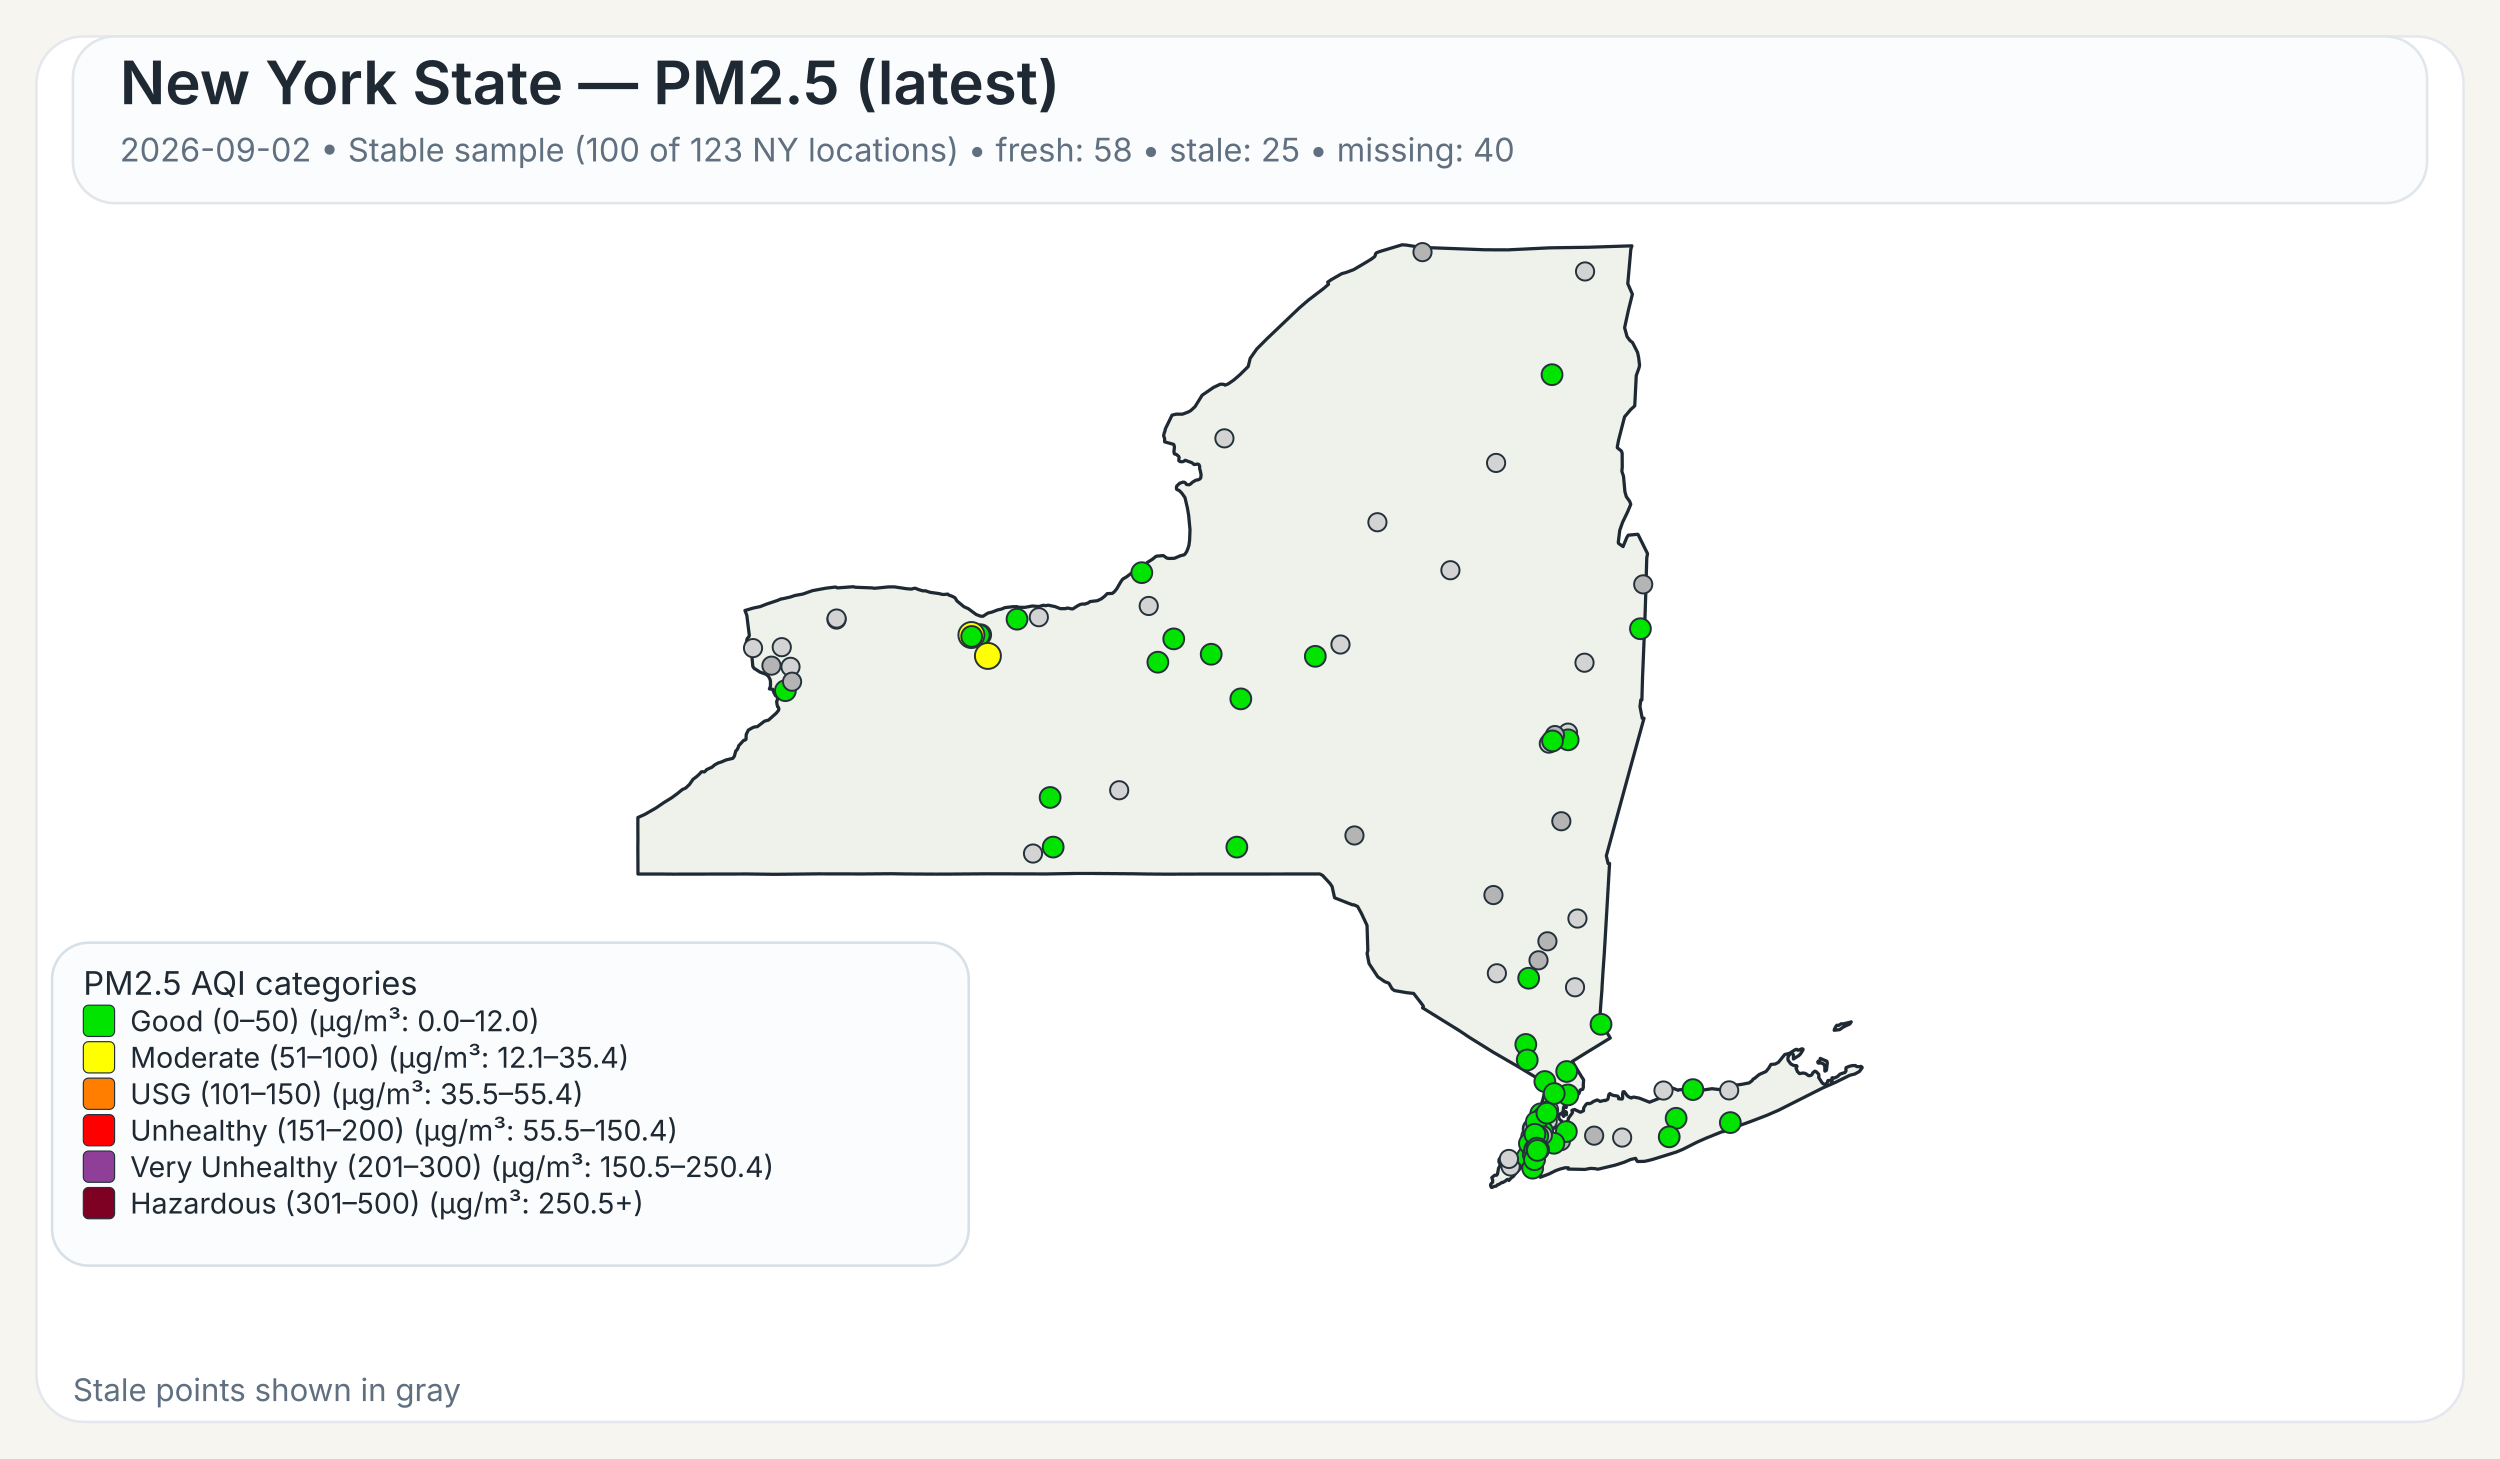
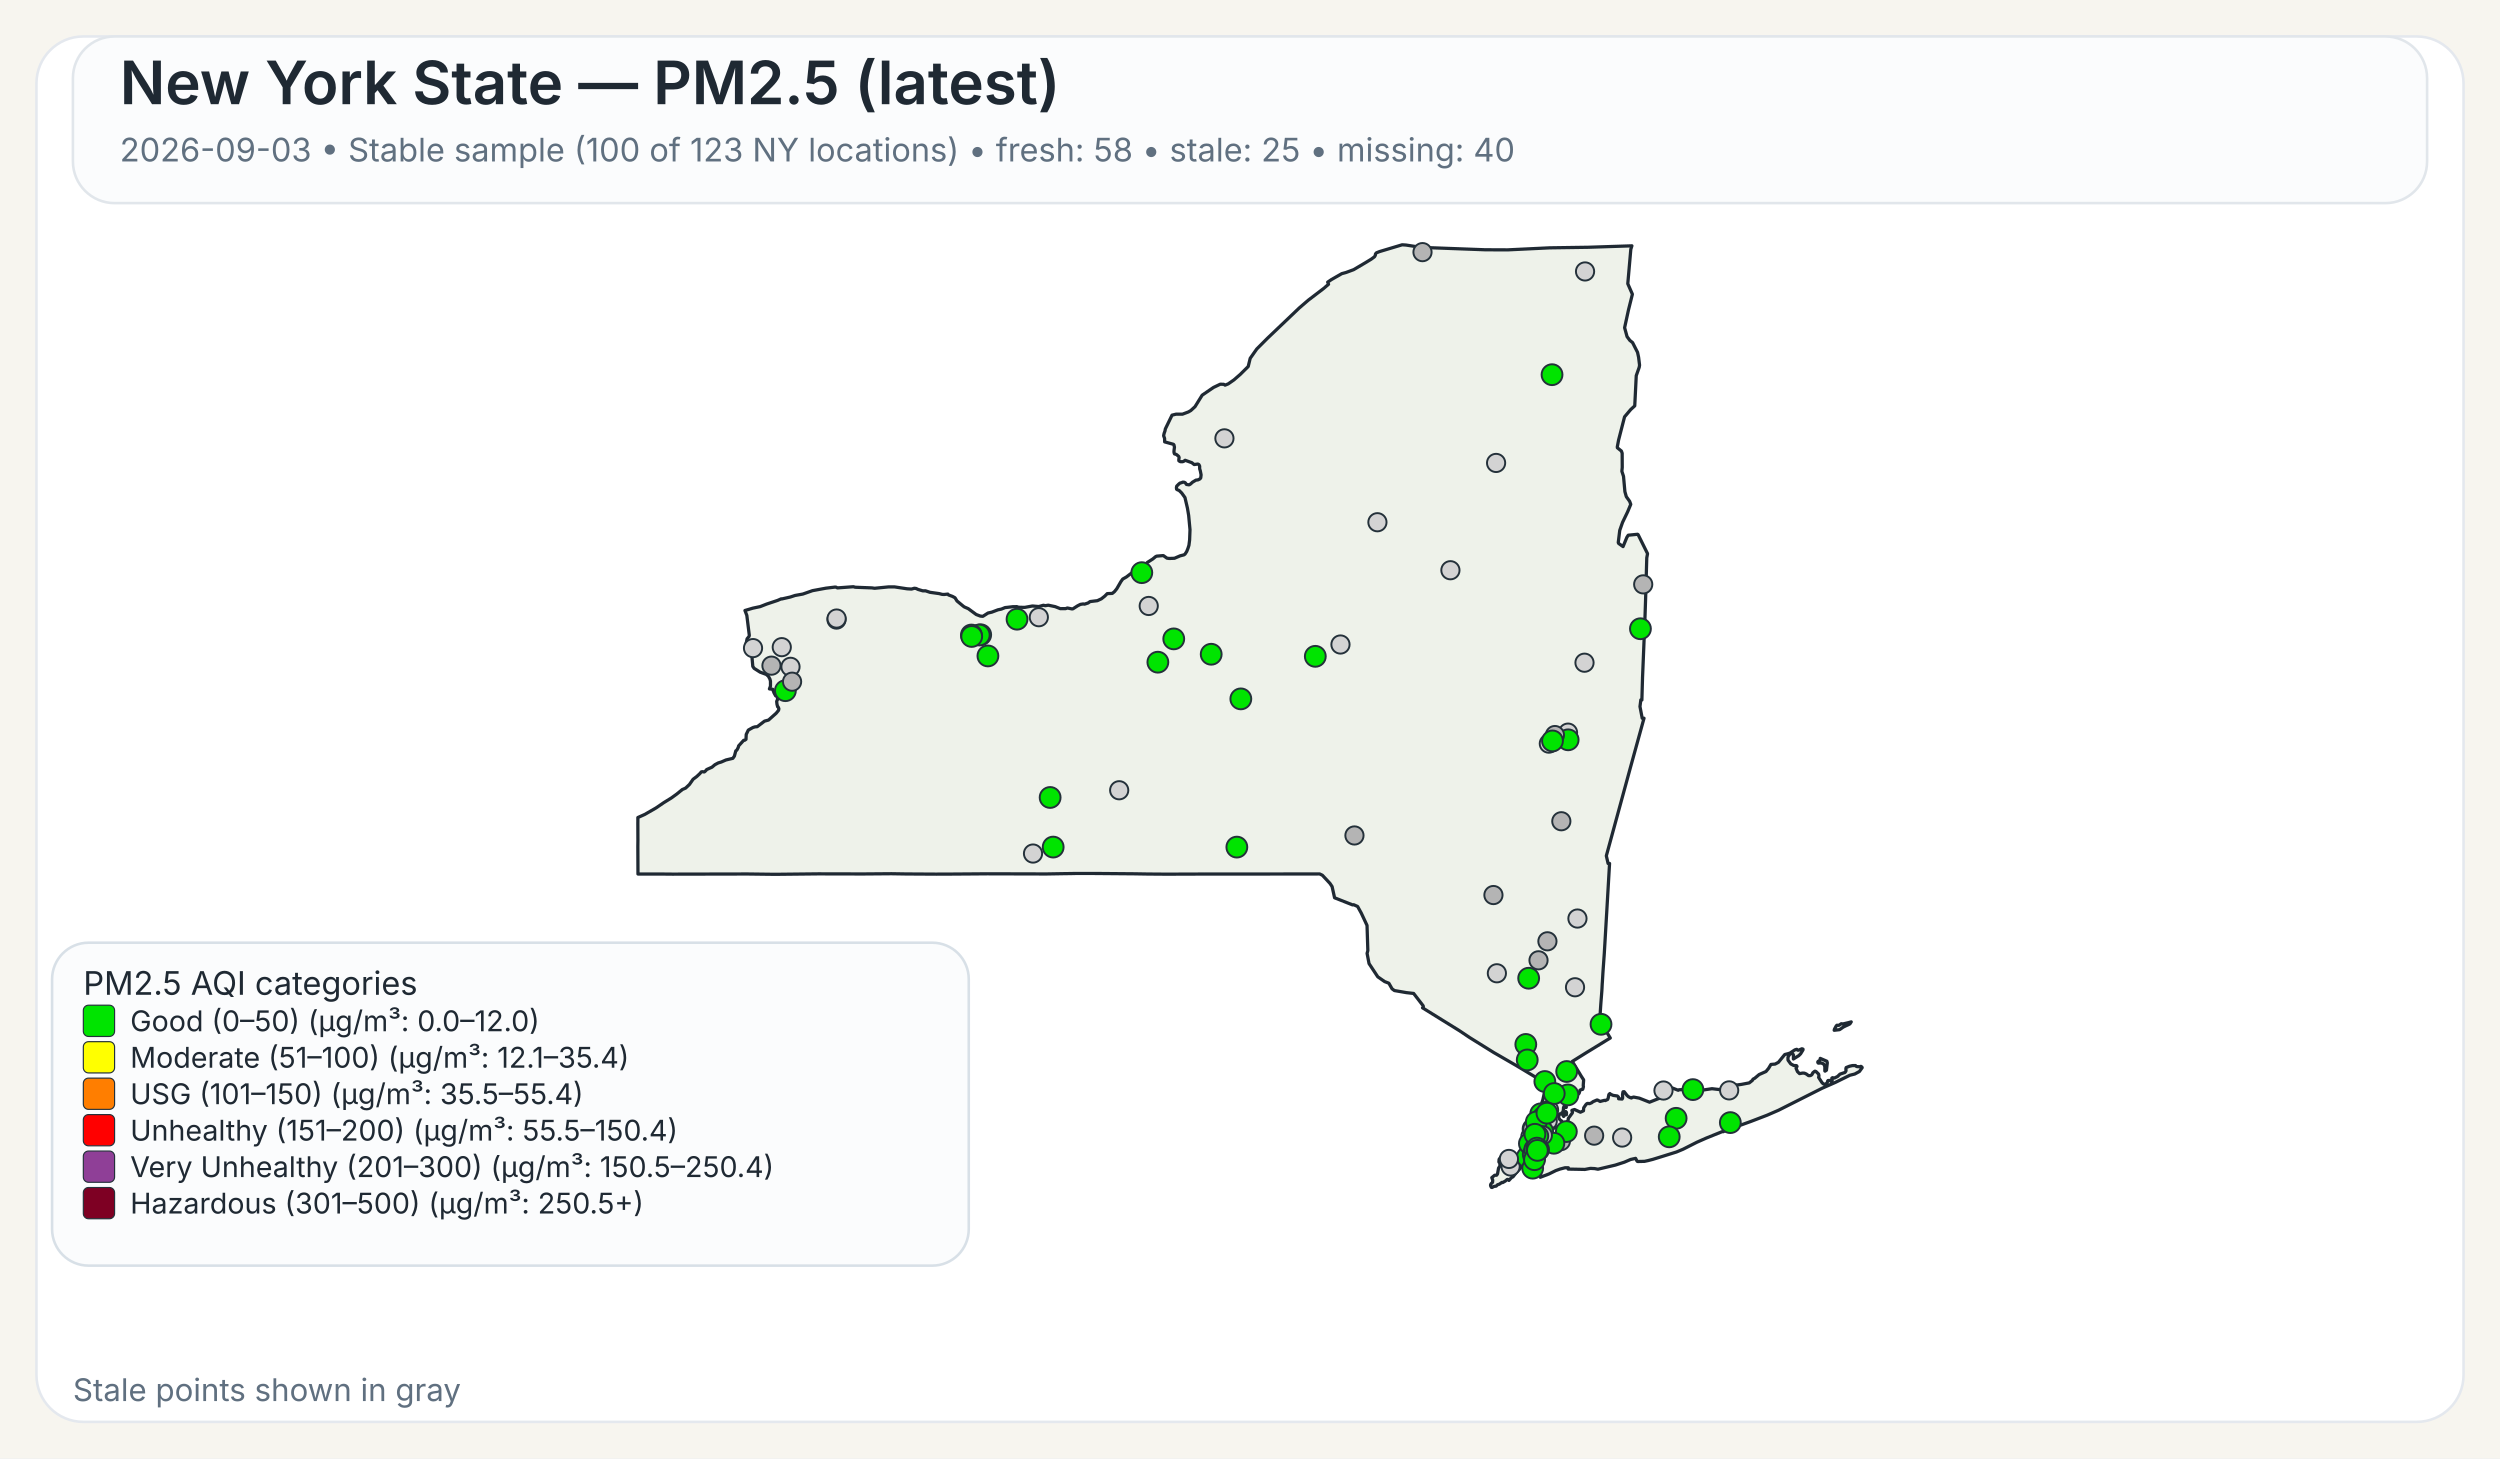
<svg xmlns="http://www.w3.org/2000/svg" width="960" height="560">
  <rect x="0" y="0" width="960" height="560" fill="#F7F5EF" />
  <rect x="14" y="14" width="932" height="532" rx="18" ry="18" fill="#FFFFFF" stroke="#E4E8EE" stroke-width="1" />
  <rect x="28" y="14" width="904" height="64" rx="16" ry="16" fill="#FBFCFD" stroke="#E1E6EB" stroke-width="1" />
  <text x="46" y="40" font-family="Public Sans, Inter, Aptos, Segoe UI, Arial, sans-serif" font-size="23" font-weight="600" fill="#1F2933">New York State — PM2.5 (latest)</text>
-   <text x="46" y="62" font-family="Public Sans, Inter, Aptos, Segoe UI, Arial, sans-serif" font-size="12.5" font-weight="400" fill="#607080">2026-09-02 • Stable sample (100 of 123 NY locations) • fresh: 58 • stale: 25 • missing: 40</text>
+   <text x="46" y="62" font-family="Public Sans, Inter, Aptos, Segoe UI, Arial, sans-serif" font-size="12.5" font-weight="400" fill="#607080">2026-09-03 • Stable sample (100 of 123 NY locations) • fresh: 58 • stale: 25 • missing: 40</text>
  <path d="M601.06,426.90 L601.23,426.83 L601.48,427.07 L601.55,427.32 L601.50,428.06 L601.28,428.08 L601.08,427.81 L601.04,427.27 L601.06,426.90 Z" fill="#EEF2EA" stroke="#1F2933" stroke-width="1.25" stroke-linejoin="round" />
  <path d="M585.16,439.66 L585.21,439.61 L585.24,439.63 L585.33,439.75 L585.00,440.50 L584.94,440.59 L584.83,440.54 L584.77,440.43 L584.80,440.38 L585.16,439.66 Z" fill="#EEF2EA" stroke="#1F2933" stroke-width="1.25" stroke-linejoin="round" />
  <path d="M579.00,452.87 L578.74,452.93 L578.02,453.54 L577.00,454.12 L576.75,454.04 L575.70,454.75 L575.07,454.93 L574.52,455.48 L573.72,455.58 L572.92,456.00 L572.71,455.95 L572.45,455.50 L572.36,455.05 L572.56,454.57 L573.14,454.01 L573.21,453.18 L572.85,452.21 L573.97,451.28 L574.68,451.28 L575.04,450.81 L575.45,448.53 L575.88,447.92 L575.97,447.53 L575.92,446.38 L575.63,446.32 L575.58,446.12 L575.66,445.16 L576.32,444.30 L576.87,444.03 L577.23,444.07 L577.46,444.30 L578.49,444.56 L580.44,444.30 L582.44,443.79 L583.07,443.83 L583.44,444.38 L583.57,445.77 L584.00,446.72 L584.43,447.38 L584.07,448.20 L583.53,448.95 L582.19,450.36 L580.96,451.93 L580.89,451.88 L580.35,452.27 L579.42,453.28 L579.25,452.99 L579.00,452.87 Z" fill="#EEF2EA" stroke="#1F2933" stroke-width="1.25" stroke-linejoin="round" />
  <path d="M698.65,407.28 L698.89,406.98 L698.98,406.42 L701.51,407.51 L701.69,408.12 L701.35,410.97 L700.83,411.31 L700.74,411.25 L700.74,409.57 L700.38,408.71 L700.19,408.52 L699.35,408.18 L698.24,408.24 L698.08,408.08 L698.02,407.81 L698.15,407.57 L698.65,407.28 Z" fill="#EEF2EA" stroke="#1F2933" stroke-width="1.25" stroke-linejoin="round" />
  <path d="M709.87,392.68 L710.87,392.40 L710.37,393.17 L709.71,393.51 L708.74,393.94 L707.77,394.42 L706.83,395.10 L706.37,395.39 L704.33,395.63 L704.44,395.18 L704.77,394.57 L705.12,393.94 L705.39,393.69 L706.11,393.74 L707.05,393.11 L707.70,393.19 L709.32,392.81 L709.87,392.68 Z" fill="#EEF2EA" stroke="#1F2933" stroke-width="1.25" stroke-linejoin="round" />
  <path d="M601.43,424.75 L601.44,424.82 L601.44,424.87 L601.44,424.97 L601.48,425.16 L601.44,425.24 L601.21,425.31 L600.95,425.08 L600.95,424.92 L601.10,424.88 L601.13,424.65 L601.23,424.58 L601.37,424.64 L601.42,424.70 L601.43,424.75 Z" fill="#EEF2EA" stroke="#1F2933" stroke-width="1.25" stroke-linejoin="round" />
  <path d="M623.05,163.10 L621.53,169.00 L621.04,171.61 L621.07,171.95 L622.62,173.20 L622.91,174.06 L622.94,179.46 L622.80,180.98 L623.43,182.92 L623.96,188.79 L624.50,190.70 L624.50,190.71 L625.79,192.51 L626.21,193.67 L625.60,195.12 L625.01,196.54 L623.06,200.59 L622.75,201.47 L621.98,203.67 L621.41,208.34 L621.56,208.68 L623.25,209.89 L624.72,206.33 L625.25,205.52 L628.84,205.16 L629.06,205.34 L632.45,212.18 L632.66,212.61 L632.36,214.21 L632.03,225.74 L632.03,225.80 L632.02,226.34 L632.00,227.05 L631.90,230.25 L631.64,238.09 L631.03,253.00 L630.74,259.97 L630.73,260.06 L630.73,260.23 L630.48,268.80 L630.08,268.74 L629.75,271.32 L630.61,275.80 L631.30,275.80 L628.80,284.88 L626.09,294.70 L622.63,307.38 L616.83,328.64 L617.50,331.57 L618.07,331.57 L617.02,349.62 L617.02,349.66 L616.71,354.88 L616.28,362.25 L616.04,366.27 L615.53,373.42 L615.30,377.22 L615.29,377.28 L615.29,377.35 L615.28,377.44 L615.28,377.49 L615.27,377.53 L615.19,379.03 L615.19,379.14 L615.18,379.18 L615.18,379.35 L615.17,379.49 L615.12,380.31 L615.09,380.73 L615.08,380.89 L614.72,385.46 L614.66,386.30 L614.29,391.98 L618.35,398.60 L616.75,399.56 L616.45,399.75 L610.52,403.39 L609.46,404.03 L609.01,404.31 L603.77,407.58 L605.77,410.89 L606.19,411.58 L606.62,412.29 L607.18,413.23 L608.08,414.62 L608.12,414.70 L607.96,416.83 L608.04,417.28 L607.81,418.17 L607.68,418.35 L607.54,418.27 L606.73,418.62 L606.42,419.73 L606.23,420.03 L605.55,420.48 L604.13,421.08 L603.54,421.65 L602.05,422.64 L600.59,424.82 L600.46,425.17 L600.38,425.37 L600.34,426.13 L600.15,426.98 L600.19,427.32 L600.39,427.51 L600.54,427.87 L600.54,428.09 L600.53,428.27 L600.60,428.55 L600.51,428.65 L600.44,428.71 L600.35,428.62 L600.18,428.29 L600.01,427.93 L600.10,427.54 L599.94,427.19 L599.85,427.21 L599.64,427.48 L599.51,427.81 L599.07,427.70 L598.72,427.92 L598.55,428.85 L598.57,429.17 L598.77,429.63 L599.21,430.17 L599.64,430.41 L600.31,431.59 L600.59,432.07 L600.90,432.04 L601.36,431.60 L601.36,431.60 L602.21,429.98 L602.19,429.51 L603.74,427.42 L603.84,427.11 L603.60,426.42 L603.67,426.33 L604.61,426.05 L606.88,427.09 L607.17,426.96 L608.05,426.54 L608.14,425.40 L608.93,424.24 L609.36,423.80 L609.77,423.70 L610.33,423.82 L611.26,423.43 L611.66,423.07 L613.16,422.42 L613.38,422.39 L614.46,422.95 L616.17,422.51 L616.43,422.62 L617.32,422.20 L617.49,421.82 L617.52,421.77 L617.81,420.28 L618.19,419.93 L618.22,419.96 L618.50,420.18 L618.60,420.26 L618.84,420.36 L619.48,420.63 L619.66,420.66 L619.90,420.69 L620.59,420.79 L621.03,420.85 L621.08,420.86 L621.49,421.26 L621.50,421.39 L621.55,421.93 L622.90,422.03 L623.09,421.64 L623.06,420.27 L623.21,419.33 L623.28,419.23 L623.69,419.22 L624.78,420.64 L625.29,421.11 L626.07,421.51 L626.50,421.62 L626.59,421.46 L627.35,421.28 L629.51,421.69 L629.51,421.69 L633.42,423.24 L638.19,421.34 L638.36,420.84 L638.45,419.18 L638.68,418.35 L640.49,417.89 L642.20,417.80 L644.45,418.67 L644.65,418.48 L647.29,418.32 L649.72,418.35 L652.18,418.65 L653.70,418.61 L657.40,418.06 L660.48,418.42 L661.32,417.62 L664.03,416.80 L665.53,416.46 L666.97,416.64 L668.73,416.40 L671.71,415.83 L672.90,414.88 L673.16,414.40 L673.82,414.05 L675.50,412.63 L678.13,411.46 L679.12,410.27 L680.04,408.74 L681.66,408.60 L682.91,407.93 L685.34,404.94 L686.69,404.59 L687.35,404.38 L689.21,403.16 L689.94,402.93 L690.28,403.23 L690.57,403.30 L691.93,402.73 L692.35,402.87 L692.38,403.11 L691.44,404.66 L690.75,405.35 L688.66,406.65 L688.68,405.06 L688.30,404.60 L687.92,404.54 L687.60,404.66 L687.09,405.06 L686.58,406.01 L686.59,407.08 L687.65,408.54 L688.81,409.15 L689.85,409.20 L690.06,409.50 L689.68,410.21 L690.24,411.51 L691.03,412.27 L692.17,412.06 L692.88,412.09 L693.59,412.39 L694.51,413.06 L695.19,413.03 L695.62,412.79 L695.84,412.56 L696.12,411.95 L696.83,411.38 L696.98,411.33 L697.37,411.49 L698.35,412.46 L698.48,413.14 L698.35,413.73 L699.60,415.66 L700.04,416.12 L700.44,416.32 L700.84,416.33 L701.58,415.93 L701.76,415.37 L701.81,415.13 L701.99,414.91 L702.86,414.89 L703.07,415.26 L703.12,415.25 L703.24,415.22 L703.45,415.13 L703.57,414.86 L703.45,414.38 L703.43,414.00 L703.70,413.83 L704.39,413.98 L705.62,413.37 L706.56,412.46 L708.48,411.82 L708.83,411.29 L708.88,410.85 L708.80,410.51 L708.92,409.94 L710.19,409.44 L711.31,409.19 L712.51,409.17 L712.73,409.44 L713.09,409.58 L714.27,409.63 L714.58,409.48 L714.99,409.75 L715.07,409.99 L714.02,411.45 L712.24,412.42 L710.34,412.90 L704.77,415.65 L699.71,417.88 L682.98,426.32 L678.57,428.24 L672.42,430.60 L662.20,434.30 L661.73,434.58 L661.49,434.51 L660.84,434.74 L655.19,437.03 L651.62,438.61 L646.31,441.30 L643.78,442.36 L638.41,444.04 L634.66,445.20 L632.83,445.67 L631.47,445.96 L631.32,445.96 L628.83,446.02 L628.63,445.87 L628.07,444.81 L626.15,445.24 L623.74,446.28 L621.85,446.89 L620.27,447.40 L613.61,448.98 L612.34,448.74 L610.73,448.66 L608.60,449.06 L605.36,448.99 L602.17,448.93 L602.19,448.77 L602.25,448.43 L600.97,448.42 L599.39,448.83 L599.07,448.91 L597.43,449.50 L594.79,450.81 L591.48,452.07 L591.48,451.26 L591.59,450.86 L591.41,450.49 L591.24,450.39 L590.88,450.18 L590.56,449.81 L590.00,449.87 L588.10,450.05 L587.46,450.03 L587.05,449.85 L586.87,449.72 L586.81,449.43 L587.15,448.99 L587.21,448.90 L587.49,448.42 L587.39,448.02 L586.94,447.62 L585.63,447.32 L585.23,446.64 L585.06,445.69 L585.31,444.71 L585.45,444.41 L585.68,443.96 L586.50,442.95 L586.37,441.37 L586.22,441.17 L586.16,441.08 L586.11,440.71 L586.29,440.19 L586.49,440.03 L586.59,439.53 L586.42,439.11 L586.13,438.91 L586.77,435.14 L587.04,434.58 L587.53,433.54 L588.00,432.56 L588.37,431.79 L590.66,426.98 L591.27,425.68 L591.55,425.09 L591.55,425.09 L591.90,424.00 L592.36,422.57 L592.47,422.24 L593.89,415.87 L593.37,415.86 L592.83,415.54 L585.14,410.91 L585.14,410.91 L582.09,409.08 L581.83,408.93 L574.90,404.92 L573.64,404.20 L565.84,399.35 L564.27,398.37 L560.37,395.76 L546.26,387.01 L546.57,386.68 L546.49,386.22 L542.83,381.48 L542.63,381.46 L540.06,381.17 L535.45,380.37 L534.54,379.69 L533.32,377.55 L531.70,376.93 L529.06,375.09 L525.71,370.01 L525.14,367.03 L524.96,366.10 L525.25,365.02 L524.94,355.37 L522.72,350.61 L521.32,348.08 L519.78,347.40 L519.41,347.49 L512.48,344.75 L511.52,340.44 L510.72,339.24 L507.79,336.09 L506.74,335.59 L502.43,335.60 L502.18,335.60 L499.75,335.60 L499.39,335.61 L499.35,335.61 L469.83,335.63 L469.66,335.63 L462.36,335.64 L461.30,335.63 L460.85,335.63 L460.00,335.64 L448.21,335.68 L447.85,335.68 L441.17,335.63 L440.91,335.63 L435.49,335.54 L435.46,335.54 L420.14,335.41 L418.99,335.41 L413.90,335.41 L413.83,335.41 L413.52,335.41 L412.93,335.41 L412.60,335.42 L411.23,335.45 L411.22,335.45 L408.74,335.48 L408.73,335.48 L401.77,335.60 L379.14,335.54 L372.91,335.59 L364.59,335.65 L360.26,335.66 L359.71,335.67 L347.88,335.60 L347.87,335.60 L342.30,335.51 L337.43,335.55 L331.40,335.60 L314.24,335.56 L297.70,335.74 L295.08,335.71 L287.13,335.61 L286.61,335.61 L258.23,335.67 L257.47,335.66 L253.93,335.63 L253.07,335.62 L253.07,335.63 L244.98,335.62 L244.93,325.04 L244.95,323.48 L244.96,322.52 L244.95,321.67 L244.95,321.16 L244.95,320.84 L244.93,316.08 L244.94,315.42 L244.94,313.93 L247.57,312.75 L251.88,310.27 L254.93,308.19 L257.77,306.44 L259.87,304.92 L262.02,303.17 L263.28,302.62 L264.74,301.24 L266.14,299.24 L267.54,298.19 L268.72,297.09 L269.32,296.39 L269.90,296.33 L270.33,296.44 L270.54,296.38 L271.04,295.92 L271.36,295.51 L273.40,294.60 L274.52,293.65 L275.81,292.96 L276.98,292.61 L278.76,291.83 L281.41,291.20 L282.01,290.34 L282.12,289.92 L282.55,288.31 L282.75,288.22 L283.00,287.95 L283.49,287.01 L283.63,286.42 L285.57,284.28 L285.90,284.29 L286.46,283.91 L286.55,282.02 L287.35,280.35 L289.13,279.36 L289.89,279.12 L290.78,279.05 L293.57,276.92 L295.12,276.50 L298.07,273.86 L298.97,272.76 L299.09,272.13 L298.79,271.45 L298.62,271.42 L298.36,270.43 L298.24,269.33 L298.55,268.66 L298.61,268.16 L298.25,267.28 L297.85,267.20 L297.24,266.09 L296.70,264.68 L295.46,264.54 L295.86,263.47 L295.86,261.59 L295.66,260.80 L295.08,259.71 L294.94,259.59 L294.28,258.99 L291.89,258.11 L289.57,256.64 L289.07,255.88 L288.57,250.10 L288.55,249.89 L286.78,249.43 L286.31,248.17 L286.88,245.30 L287.63,244.40 L287.73,243.95 L286.78,236.32 L286.06,234.43 L289.07,233.54 L291.93,232.93 L294.37,231.97 L298.62,230.55 L299.99,229.95 L300.12,230.02 L303.47,229.26 L305.29,228.66 L308.28,228.12 L312.00,226.81 L317.17,225.86 L320.65,225.44 L321.03,225.47 L321.59,225.76 L322.04,225.72 L327.70,225.30 L328.39,225.50 L334.82,225.75 L335.83,225.90 L341.09,225.38 L343.51,225.37 L348.32,226.10 L349.98,226.20 L350.03,226.20 L351.12,225.89 L351.79,225.98 L352.52,226.34 L354.31,226.87 L355.38,226.87 L357.13,227.45 L360.63,227.94 L361.77,228.24 L362.50,228.28 L363.98,228.13 L364.17,228.44 L365.74,229.01 L366.72,229.54 L367.48,230.77 L369.92,232.79 L370.31,233.07 L371.82,233.73 L373.38,234.88 L374.86,235.97 L376.42,236.57 L377.42,236.67 L379.40,235.40 L380.84,235.07 L383.21,234.17 L384.54,233.89 L385.93,233.32 L386.27,233.28 L386.83,233.22 L388.90,232.98 L390.48,232.95 L391.11,233.18 L393.48,233.24 L396.46,232.70 L398.89,232.91 L400.66,232.42 L401.43,232.58 L402.53,232.39 L405.18,232.95 L407.17,233.73 L409.20,233.71 L409.87,233.47 L411.66,233.83 L412.03,233.77 L413.80,232.63 L414.88,232.08 L415.91,231.92 L416.48,231.99 L417.81,231.55 L418.60,231.00 L421.39,230.66 L422.92,229.95 L424.23,228.91 L425.18,227.95 L425.69,227.93 L427.12,227.87 L427.93,227.21 L428.83,226.10 L430.44,223.32 L431.14,222.35 L431.96,221.89 L432.55,221.55 L435.18,219.53 L437.03,218.59 L437.61,217.92 L437.98,217.72 L438.51,217.88 L439.70,217.38 L440.56,215.99 L442.64,214.67 L443.82,213.70 L444.23,213.55 L446.72,213.34 L448.11,214.33 L448.97,214.45 L450.99,214.38 L453.20,213.43 L454.63,213.07 L455.05,212.77 L455.69,211.79 L456.17,210.59 L456.55,209.40 L456.81,207.36 L456.96,203.41 L456.73,200.97 L456.44,197.89 L455.97,195.10 L455.02,191.05 L453.78,189.32 L452.78,188.33 L452.13,188.08 L451.81,187.86 L451.74,187.30 L451.84,186.69 L452.22,186.31 L452.64,185.89 L453.10,185.51 L453.80,185.32 L454.18,185.14 L454.70,185.18 L455.13,185.37 L455.61,186.03 L456.63,186.18 L457.19,185.84 L457.91,185.17 L459.24,184.37 L460.00,184.28 L460.73,183.93 L461.08,183.54 L461.22,182.35 L460.90,180.72 L460.70,180.14 L460.66,179.72 L460.67,178.99 L460.38,178.40 L459.97,178.19 L458.56,178.39 L457.66,177.67 L455.09,176.75 L454.57,177.13 L454.12,177.30 L453.65,177.30 L453.29,177.28 L452.94,177.12 L452.67,176.90 L452.67,176.38 L452.79,175.72 L452.62,175.27 L451.89,174.63 L451.54,174.45 L451.01,174.30 L450.87,173.94 L450.80,173.54 L450.84,172.88 L450.99,171.72 L450.78,170.78 L450.56,170.60 L447.23,169.68 L447.20,168.34 L446.83,167.32 L447.02,166.42 L447.35,165.48 L447.50,164.69 L450.06,159.42 L451.61,159.04 L454.05,159.05 L456.36,158.18 L457.28,157.64 L458.88,156.17 L461.63,151.75 L465.96,148.79 L468.59,147.53 L469.94,147.58 L470.43,147.90 L471.65,147.40 L473.83,145.88 L476.29,143.74 L476.97,143.06 L479.31,140.74 L480.08,137.59 L482.60,134.01 L486.70,129.90 L498.91,118.26 L502.36,115.29 L508.27,110.78 L510.16,109.15 L509.83,108.34 L511.28,107.35 L515.25,105.08 L516.86,104.64 L519.80,103.55 L524.26,100.92 L526.51,99.55 L527.81,98.60 L528.14,98.00 L528.16,97.54 L528.55,97.08 L529.76,96.60 L538.43,94.00 L539.92,94.10 L544.47,94.80 L545.84,95.00 L570.26,95.91 L578.85,95.95 L585.96,95.61 L595.04,95.17 L609.91,94.95 L626.65,94.40 L626.23,95.73 L625.68,102.02 L625.07,108.95 L626.84,112.98 L625.33,119.03 L623.85,125.84 L624.79,129.27 L625.53,130.26 L625.83,130.68 L626.91,131.56 L626.91,131.56 L628.81,135.29 L629.22,137.19 L629.59,140.21 L629.45,141.06 L628.32,144.25 L627.83,154.15 L627.74,155.85 L626.19,157.27 L623.83,160.07 L623.05,163.10 Z" fill="#EEF2EA" stroke="#1F2933" stroke-width="1.25" stroke-linejoin="round" />
  <circle cx="574.80" cy="373.74" r="3.50" fill="lightgray" stroke="#24313A" stroke-width="0.75" />
  <circle cx="296.24" cy="255.61" r="3.50" fill="rgb(180,180,180)" stroke="#24313A" stroke-width="0.75" />
  <circle cx="585.91" cy="401.06" r="4.00" fill="#00E400" stroke="#24313A" stroke-width="0.75" />
  <circle cx="590.67" cy="430.08" r="3.50" fill="lightgray" stroke="#24313A" stroke-width="0.75" />
  <circle cx="587.01" cy="375.64" r="4.00" fill="#00E400" stroke="#24313A" stroke-width="0.75" />
  <circle cx="580.07" cy="447.93" r="3.50" fill="lightgray" stroke="#24313A" stroke-width="0.75" />
  <circle cx="528.93" cy="200.54" r="3.50" fill="lightgray" stroke="#24313A" stroke-width="0.75" />
  <circle cx="622.90" cy="436.82" r="3.50" fill="lightgray" stroke="#24313A" stroke-width="0.75" />
  <circle cx="321.22" cy="237.92" r="3.50" fill="lightgray" stroke="#24313A" stroke-width="0.75" />
  <circle cx="556.96" cy="218.97" r="3.50" fill="lightgray" stroke="#24313A" stroke-width="0.75" />
  <circle cx="574.50" cy="177.77" r="3.50" fill="lightgray" stroke="#24313A" stroke-width="0.75" />
  <circle cx="429.77" cy="303.46" r="3.50" fill="lightgray" stroke="#24313A" stroke-width="0.75" />
  <circle cx="514.74" cy="247.49" r="3.50" fill="lightgray" stroke="#24313A" stroke-width="0.75" />
  <circle cx="470.18" cy="168.33" r="3.50" fill="lightgray" stroke="#24313A" stroke-width="0.75" />
  <circle cx="376.59" cy="243.75" r="4.00" fill="#00E400" stroke="#24313A" stroke-width="0.75" />
  <circle cx="591.63" cy="427.72" r="4.00" fill="#00E400" stroke="#24313A" stroke-width="0.75" />
  <circle cx="593.40" cy="430.37" r="3.50" fill="lightgray" stroke="#24313A" stroke-width="0.75" />
  <circle cx="593.93" cy="437.51" r="4.00" fill="#00E400" stroke="#24313A" stroke-width="0.75" />
  <circle cx="602.12" cy="281.33" r="3.50" fill="lightgray" stroke="#24313A" stroke-width="0.75" />
  <circle cx="398.91" cy="237.01" r="3.50" fill="lightgray" stroke="#24313A" stroke-width="0.75" />
  <circle cx="598.03" cy="436.67" r="4.00" fill="#00E400" stroke="#24313A" stroke-width="0.75" />
  <circle cx="595.98" cy="143.88" r="4.00" fill="#00E400" stroke="#24313A" stroke-width="0.75" />
  <circle cx="601.61" cy="411.46" r="4.00" fill="#00E400" stroke="#24313A" stroke-width="0.75" />
  <circle cx="608.45" cy="254.48" r="3.50" fill="lightgray" stroke="#24313A" stroke-width="0.75" />
  <circle cx="604.81" cy="379.11" r="3.50" fill="lightgray" stroke="#24313A" stroke-width="0.75" />
  <circle cx="588.51" cy="437.27" r="3.50" fill="rgb(180,180,180)" stroke="#24313A" stroke-width="0.75" />
  <circle cx="465.10" cy="251.23" r="4.00" fill="#00E400" stroke="#24313A" stroke-width="0.75" />
  <circle cx="396.68" cy="327.76" r="3.50" fill="lightgray" stroke="#24313A" stroke-width="0.75" />
  <circle cx="643.63" cy="429.43" r="4.00" fill="#00E400" stroke="#24313A" stroke-width="0.75" />
  <circle cx="586.47" cy="444.33" r="4.00" fill="#00E400" stroke="#24313A" stroke-width="0.75" />
  <circle cx="303.55" cy="256.06" r="3.50" fill="lightgray" stroke="#24313A" stroke-width="0.75" />
  <circle cx="602.17" cy="284.09" r="4.00" fill="#00E400" stroke="#24313A" stroke-width="0.75" />
  <circle cx="301.59" cy="265.22" r="4.00" fill="#00E400" stroke="#24313A" stroke-width="0.75" />
  <circle cx="321.26" cy="237.52" r="3.50" fill="lightgray" stroke="#24313A" stroke-width="0.75" />
  <circle cx="612.15" cy="436.09" r="3.50" fill="rgb(180,180,180)" stroke="#24313A" stroke-width="0.75" />
  <circle cx="587.88" cy="438.53" r="3.50" fill="rgb(180,180,180)" stroke="#24313A" stroke-width="0.75" />
  <circle cx="591.83" cy="440.12" r="3.50" fill="lightgray" stroke="#24313A" stroke-width="0.75" />
  <circle cx="594.32" cy="430.48" r="3.50" fill="lightgray" stroke="#24313A" stroke-width="0.75" />
  <circle cx="594.83" cy="426.21" r="3.50" fill="lightgray" stroke="#24313A" stroke-width="0.75" />
  <circle cx="605.74" cy="352.72" r="3.50" fill="lightgray" stroke="#24313A" stroke-width="0.75" />
  <circle cx="664.00" cy="418.71" r="3.50" fill="lightgray" stroke="#24313A" stroke-width="0.75" />
  <circle cx="546.24" cy="96.82" r="3.50" fill="rgb(180,180,180)" stroke="#24313A" stroke-width="0.75" />
  <circle cx="638.78" cy="418.76" r="3.50" fill="lightgray" stroke="#24313A" stroke-width="0.75" />
  <circle cx="304.16" cy="261.77" r="3.50" fill="rgb(180,180,180)" stroke="#24313A" stroke-width="0.75" />
  <circle cx="441.11" cy="232.69" r="3.50" fill="lightgray" stroke="#24313A" stroke-width="0.75" />
  <circle cx="598.43" cy="436.52" r="4.00" fill="#00E400" stroke="#24313A" stroke-width="0.75" />
  <circle cx="376.03" cy="243.84" r="4.00" fill="#00E400" stroke="#24313A" stroke-width="0.75" />
  <circle cx="592.26" cy="428.72" r="3.50" fill="rgb(180,180,180)" stroke="#24313A" stroke-width="0.75" />
  <circle cx="579.43" cy="445.03" r="3.50" fill="lightgray" stroke="#24313A" stroke-width="0.75" />
  <circle cx="602.08" cy="420.44" r="4.00" fill="#00E400" stroke="#24313A" stroke-width="0.75" />
  <circle cx="590.18" cy="441.64" r="3.50" fill="rgb(180,180,180)" stroke="#24313A" stroke-width="0.75" />
  <circle cx="520.11" cy="320.82" r="3.50" fill="rgb(180,180,180)" stroke="#24313A" stroke-width="0.75" />
  <circle cx="601.48" cy="434.51" r="3.50" fill="rgb(180,180,180)" stroke="#24313A" stroke-width="0.75" />
  <circle cx="598.28" cy="436.62" r="3.50" fill="rgb(180,180,180)" stroke="#24313A" stroke-width="0.75" />
  <circle cx="601.48" cy="434.52" r="3.50" fill="lightgray" stroke="#24313A" stroke-width="0.75" />
  <circle cx="608.66" cy="104.24" r="3.50" fill="lightgray" stroke="#24313A" stroke-width="0.75" />
-   <circle cx="373.02" cy="243.85" r="5.00" fill="#FFFF00" stroke="#24313A" stroke-width="0.75" />
+   <circle cx="373.02" cy="243.85" r="4.00" fill="#00E400" stroke="#24313A" stroke-width="0.75" />
  <circle cx="598.27" cy="436.67" r="3.50" fill="lightgray" stroke="#24313A" stroke-width="0.75" />
  <circle cx="598.28" cy="436.62" r="3.50" fill="lightgray" stroke="#24313A" stroke-width="0.75" />
  <circle cx="587.67" cy="436.46" r="3.50" fill="lightgray" stroke="#24313A" stroke-width="0.75" />
  <circle cx="590.79" cy="368.76" r="3.50" fill="rgb(180,180,180)" stroke="#24313A" stroke-width="0.75" />
  <circle cx="593.22" cy="415.30" r="4.00" fill="#00E400" stroke="#24313A" stroke-width="0.75" />
  <circle cx="590.92" cy="439.03" r="4.00" fill="#00E400" stroke="#24313A" stroke-width="0.75" />
  <circle cx="300.20" cy="248.51" r="3.50" fill="lightgray" stroke="#24313A" stroke-width="0.75" />
  <circle cx="588.55" cy="448.58" r="4.00" fill="#00E400" stroke="#24313A" stroke-width="0.75" />
  <circle cx="592.77" cy="438.21" r="3.50" fill="lightgray" stroke="#24313A" stroke-width="0.75" />
  <circle cx="592.77" cy="438.23" r="3.50" fill="rgb(180,180,180)" stroke="#24313A" stroke-width="0.75" />
  <circle cx="592.78" cy="438.21" r="3.50" fill="rgb(180,180,180)" stroke="#24313A" stroke-width="0.75" />
  <circle cx="592.81" cy="438.17" r="3.50" fill="rgb(180,180,180)" stroke="#24313A" stroke-width="0.75" />
  <circle cx="592.70" cy="438.35" r="3.50" fill="rgb(180,180,180)" stroke="#24313A" stroke-width="0.75" />
  <circle cx="592.76" cy="438.20" r="3.50" fill="lightgray" stroke="#24313A" stroke-width="0.75" />
  <circle cx="592.66" cy="438.26" r="3.50" fill="lightgray" stroke="#24313A" stroke-width="0.75" />
  <circle cx="599.38" cy="438.19" r="3.50" fill="rgb(180,180,180)" stroke="#24313A" stroke-width="0.75" />
  <circle cx="474.95" cy="325.29" r="4.00" fill="#00E400" stroke="#24313A" stroke-width="0.75" />
  <circle cx="588.70" cy="433.55" r="4.00" fill="#00E400" stroke="#24313A" stroke-width="0.75" />
  <circle cx="601.48" cy="434.52" r="4.00" fill="#00E400" stroke="#24313A" stroke-width="0.75" />
  <circle cx="629.93" cy="241.44" r="4.00" fill="#00E400" stroke="#24313A" stroke-width="0.75" />
  <circle cx="599.55" cy="315.36" r="3.50" fill="rgb(180,180,180)" stroke="#24313A" stroke-width="0.75" />
  <circle cx="588.57" cy="437.98" r="3.50" fill="lightgray" stroke="#24313A" stroke-width="0.75" />
  <circle cx="595.75" cy="285.13" r="3.50" fill="rgb(180,180,180)" stroke="#24313A" stroke-width="0.75" />
  <circle cx="589.13" cy="443.87" r="4.00" fill="#00E400" stroke="#24313A" stroke-width="0.75" />
  <circle cx="594.21" cy="361.46" r="3.50" fill="rgb(180,180,180)" stroke="#24313A" stroke-width="0.75" />
  <circle cx="614.79" cy="393.33" r="4.00" fill="#00E400" stroke="#24313A" stroke-width="0.75" />
  <circle cx="664.45" cy="431.08" r="3.50" fill="lightgray" stroke="#24313A" stroke-width="0.75" />
  <circle cx="597.09" cy="282.26" r="3.50" fill="rgb(180,180,180)" stroke="#24313A" stroke-width="0.75" />
  <circle cx="573.48" cy="343.70" r="3.50" fill="rgb(180,180,180)" stroke="#24313A" stroke-width="0.75" />
  <circle cx="373.13" cy="244.40" r="4.00" fill="#00E400" stroke="#24313A" stroke-width="0.75" />
  <circle cx="590.03" cy="441.87" r="4.00" fill="#00E400" stroke="#24313A" stroke-width="0.75" />
  <circle cx="664.45" cy="431.08" r="4.00" fill="#00E400" stroke="#24313A" stroke-width="0.75" />
  <circle cx="596.83" cy="419.91" r="4.00" fill="#00E400" stroke="#24313A" stroke-width="0.75" />
  <circle cx="640.98" cy="436.54" r="4.00" fill="#00E400" stroke="#24313A" stroke-width="0.75" />
  <circle cx="587.29" cy="439.12" r="4.00" fill="#00E400" stroke="#24313A" stroke-width="0.75" />
  <circle cx="589.23" cy="444.79" r="4.00" fill="#00E400" stroke="#24313A" stroke-width="0.75" />
  <circle cx="588.46" cy="433.42" r="3.50" fill="rgb(180,180,180)" stroke="#24313A" stroke-width="0.75" />
  <circle cx="592.37" cy="434.42" r="4.00" fill="#00E400" stroke="#24313A" stroke-width="0.75" />
  <circle cx="594.75" cy="285.55" r="3.50" fill="lightgray" stroke="#24313A" stroke-width="0.75" />
  <circle cx="630.99" cy="224.40" r="3.50" fill="rgb(180,180,180)" stroke="#24313A" stroke-width="0.75" />
  <circle cx="590.52" cy="437.49" r="4.00" fill="#00E400" stroke="#24313A" stroke-width="0.75" />
  <circle cx="589.94" cy="430.85" r="4.00" fill="#00E400" stroke="#24313A" stroke-width="0.75" />
  <circle cx="650.08" cy="418.41" r="4.00" fill="#00E400" stroke="#24313A" stroke-width="0.75" />
  <circle cx="596.15" cy="284.52" r="4.00" fill="#00E400" stroke="#24313A" stroke-width="0.75" />
  <circle cx="588.77" cy="443.25" r="4.00" fill="#00E400" stroke="#24313A" stroke-width="0.75" />
  <circle cx="596.70" cy="439.01" r="4.00" fill="#00E400" stroke="#24313A" stroke-width="0.75" />
  <circle cx="390.54" cy="237.77" r="4.00" fill="#00E400" stroke="#24313A" stroke-width="0.75" />
  <circle cx="589.36" cy="441.38" r="4.00" fill="#00E400" stroke="#24313A" stroke-width="0.75" />
  <circle cx="450.72" cy="245.33" r="4.00" fill="#00E400" stroke="#24313A" stroke-width="0.75" />
  <circle cx="444.62" cy="254.28" r="4.00" fill="#00E400" stroke="#24313A" stroke-width="0.75" />
-   <circle cx="379.36" cy="251.88" r="5.00" fill="#FFFF00" stroke="#24313A" stroke-width="0.75" />
+   <circle cx="379.36" cy="251.88" r="4.00" fill="#00E400" stroke="#24313A" stroke-width="0.75" />
  <circle cx="594.02" cy="427.45" r="4.00" fill="#00E400" stroke="#24313A" stroke-width="0.75" />
  <circle cx="592.46" cy="435.94" r="3.50" fill="rgb(180,180,180)" stroke="#24313A" stroke-width="0.75" />
  <circle cx="289.16" cy="248.87" r="3.50" fill="lightgray" stroke="#24313A" stroke-width="0.75" />
  <circle cx="505.08" cy="252.03" r="4.00" fill="#00E400" stroke="#24313A" stroke-width="0.75" />
  <circle cx="590.51" cy="436.23" r="4.00" fill="#00E400" stroke="#24313A" stroke-width="0.75" />
  <circle cx="589.41" cy="435.56" r="4.00" fill="#00E400" stroke="#24313A" stroke-width="0.75" />
  <circle cx="438.45" cy="219.90" r="4.00" fill="#00E400" stroke="#24313A" stroke-width="0.75" />
  <circle cx="589.25" cy="445.32" r="4.00" fill="#00E400" stroke="#24313A" stroke-width="0.75" />
  <circle cx="590.82" cy="441.48" r="4.00" fill="#00E400" stroke="#24313A" stroke-width="0.75" />
  <circle cx="476.48" cy="268.37" r="4.00" fill="#00E400" stroke="#24313A" stroke-width="0.75" />
  <circle cx="404.42" cy="325.28" r="4.00" fill="#00E400" stroke="#24313A" stroke-width="0.75" />
  <circle cx="403.25" cy="306.23" r="4.00" fill="#00E400" stroke="#24313A" stroke-width="0.75" />
  <circle cx="586.46" cy="407.02" r="4.00" fill="#00E400" stroke="#24313A" stroke-width="0.75" />
  <circle cx="590.18" cy="440.88" r="4.00" fill="#00E400" stroke="#24313A" stroke-width="0.75" />
  <circle cx="590.36" cy="441.75" r="4.00" fill="#00E400" stroke="#24313A" stroke-width="0.75" />
  <rect x="20" y="362" width="352" height="124" rx="14" ry="14" fill="#FBFCFD" stroke="#D8E0E7" stroke-width="1" />
  <text x="32" y="382" font-family="Inter, Aptos, Segoe UI, Arial, sans-serif" font-size="12.5" fill="#1F2933">PM2.5 AQI categories</text>
  <rect x="32" y="386" width="12" height="12" rx="2" ry="2" fill="#00E400" stroke="#24313A" stroke-width="0.45" />
  <text x="50" y="396" font-family="Inter, Aptos, Segoe UI, Arial, sans-serif" font-size="11" fill="#1F2933">Good (0–50)  (µg/m³: 0.0–12.0)</text>
  <rect x="32" y="400" width="12" height="12" rx="2" ry="2" fill="#FFFF00" stroke="#24313A" stroke-width="0.45" />
  <text x="50" y="410" font-family="Inter, Aptos, Segoe UI, Arial, sans-serif" font-size="11" fill="#1F2933">Moderate (51–100)  (µg/m³: 12.1–35.4)</text>
  <rect x="32" y="414" width="12" height="12" rx="2" ry="2" fill="#FF7E00" stroke="#24313A" stroke-width="0.45" />
  <text x="50" y="424" font-family="Inter, Aptos, Segoe UI, Arial, sans-serif" font-size="11" fill="#1F2933">USG (101–150)  (µg/m³: 35.5–55.4)</text>
  <rect x="32" y="428" width="12" height="12" rx="2" ry="2" fill="#FF0000" stroke="#24313A" stroke-width="0.45" />
  <text x="50" y="438" font-family="Inter, Aptos, Segoe UI, Arial, sans-serif" font-size="11" fill="#1F2933">Unhealthy (151–200)  (µg/m³: 55.5–150.4)</text>
  <rect x="32" y="442" width="12" height="12" rx="2" ry="2" fill="#8F3F97" stroke="#24313A" stroke-width="0.45" />
  <text x="50" y="452" font-family="Inter, Aptos, Segoe UI, Arial, sans-serif" font-size="11" fill="#1F2933">Very Unhealthy (201–300)  (µg/m³: 150.5–250.4)</text>
  <rect x="32" y="456" width="12" height="12" rx="2" ry="2" fill="#7E0023" stroke="#24313A" stroke-width="0.45" />
  <text x="50" y="466" font-family="Inter, Aptos, Segoe UI, Arial, sans-serif" font-size="11" fill="#1F2933">Hazardous (301–500)  (µg/m³: 250.5+)</text>
  <text x="28" y="538" font-family="Inter, Aptos, Segoe UI, Arial, sans-serif" font-size="12" fill="#607080">Stale points shown in gray</text>
</svg>
